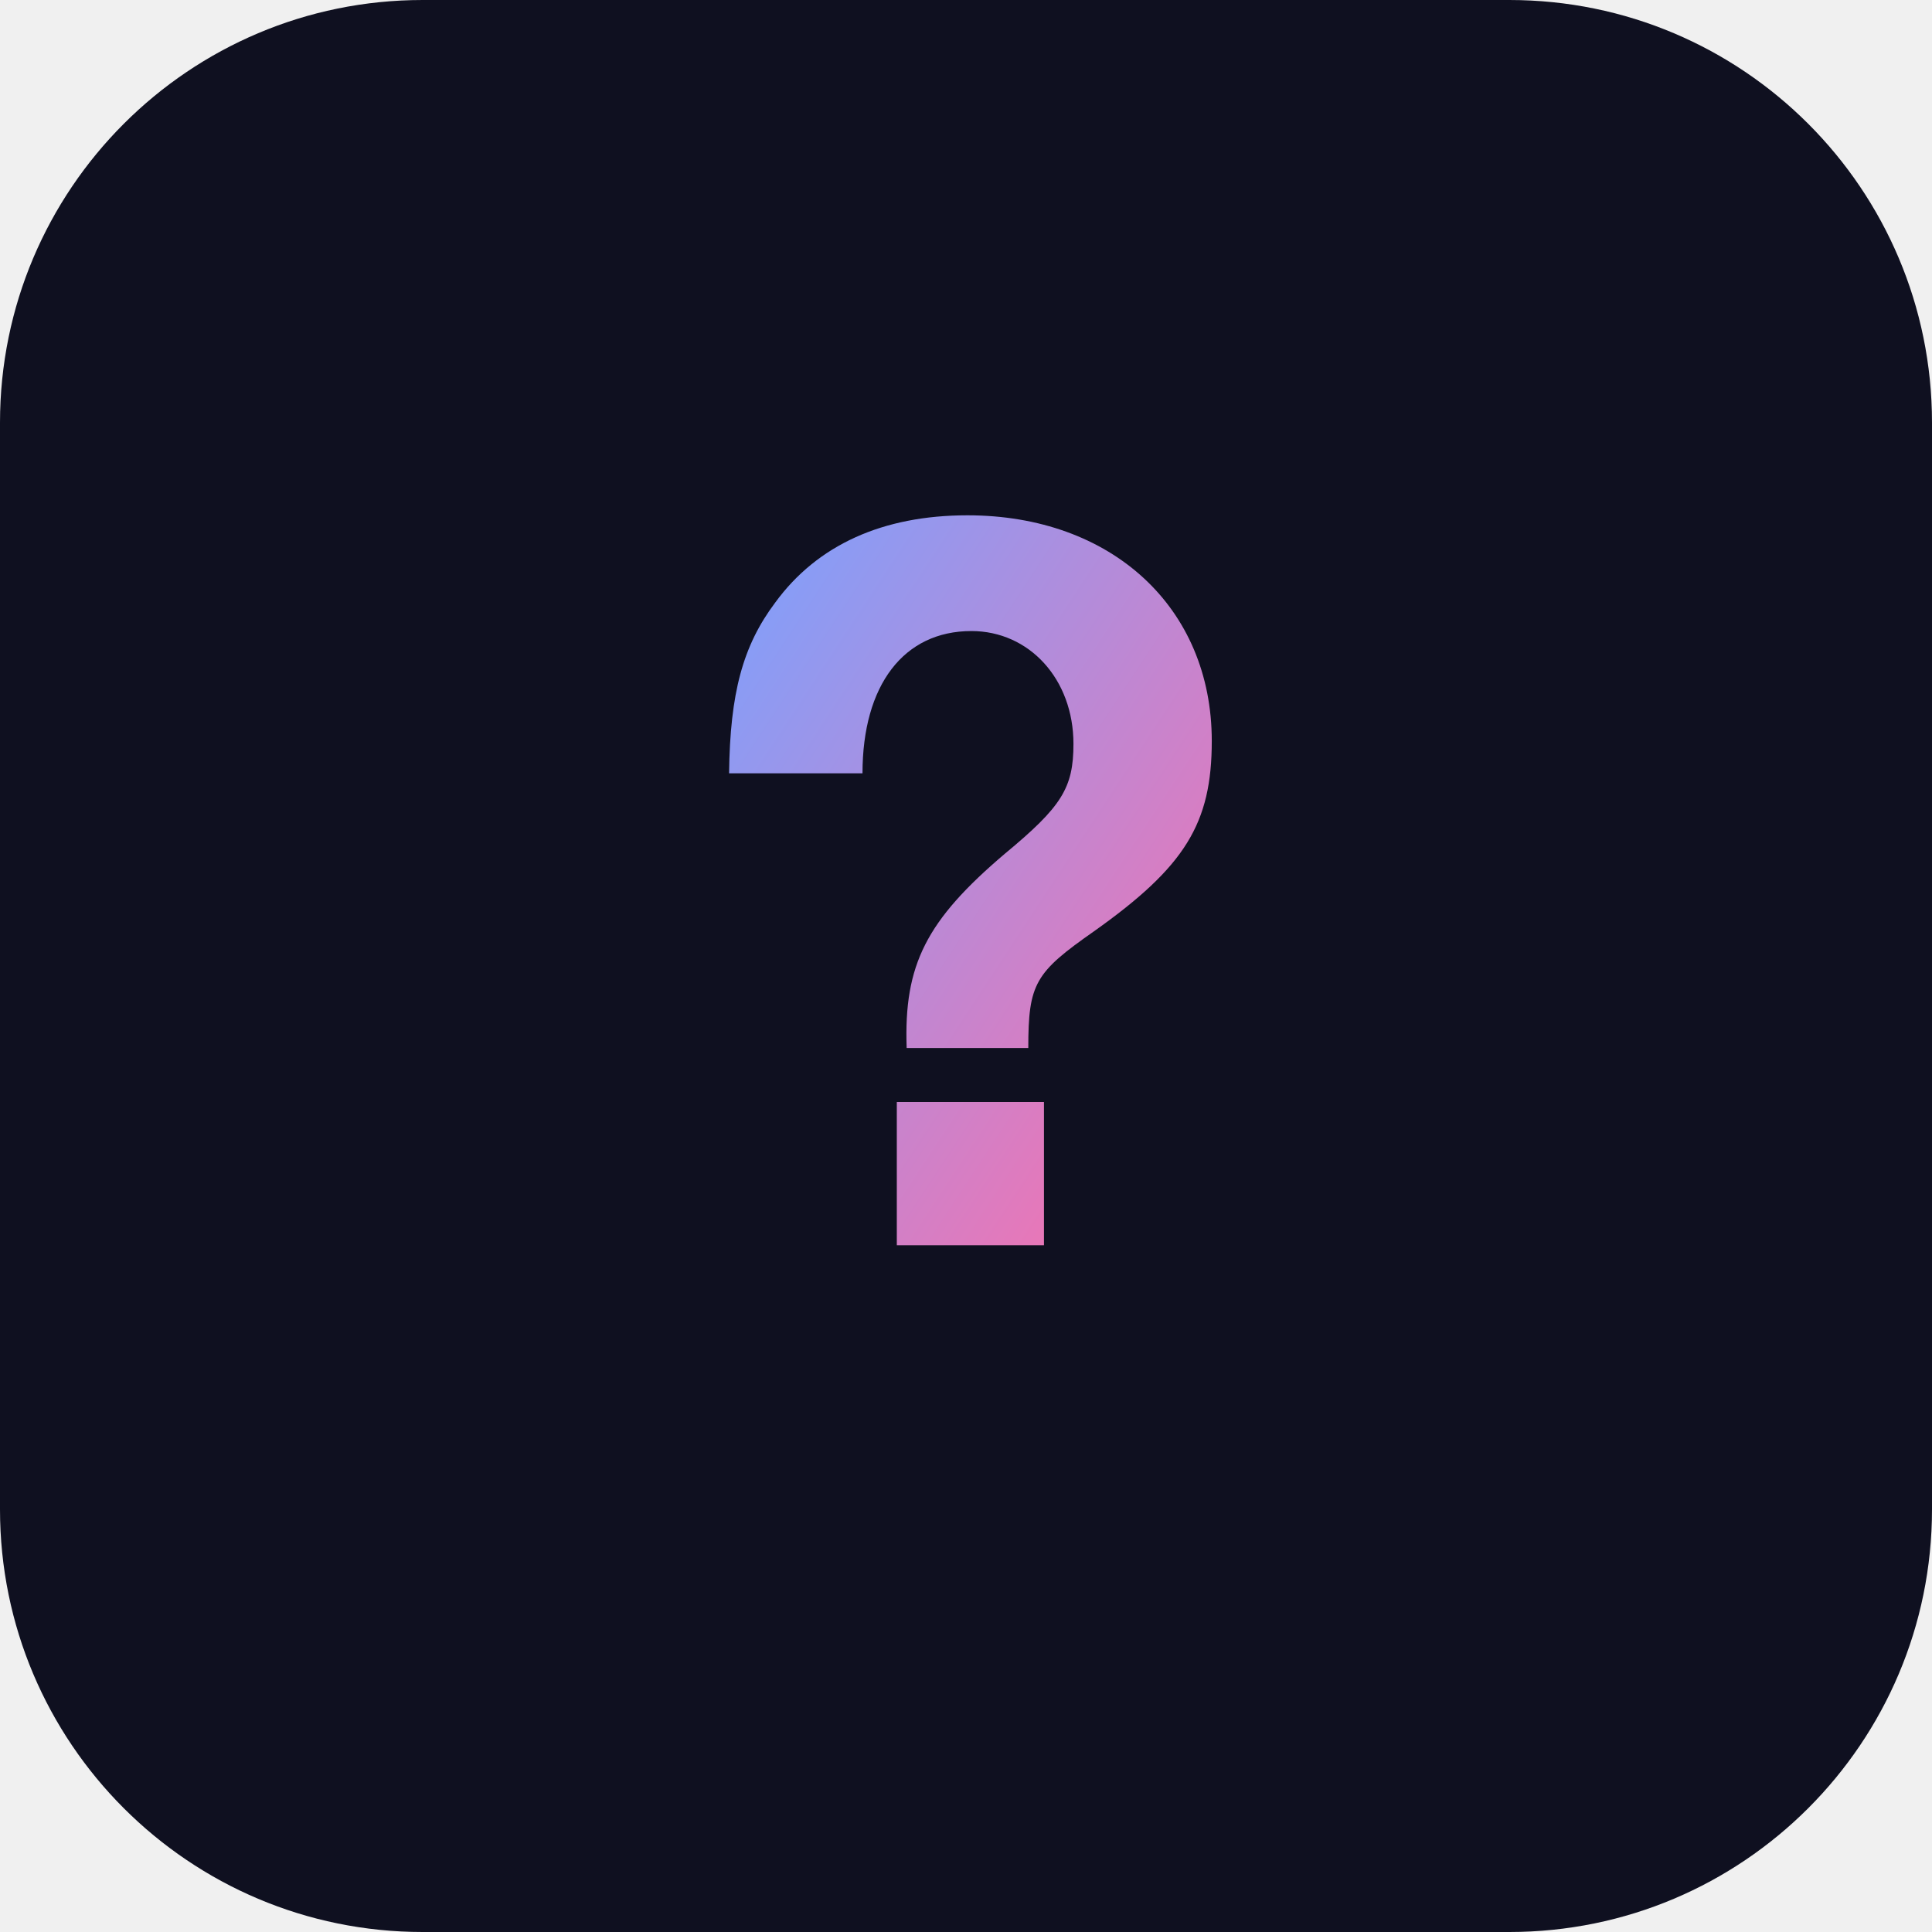
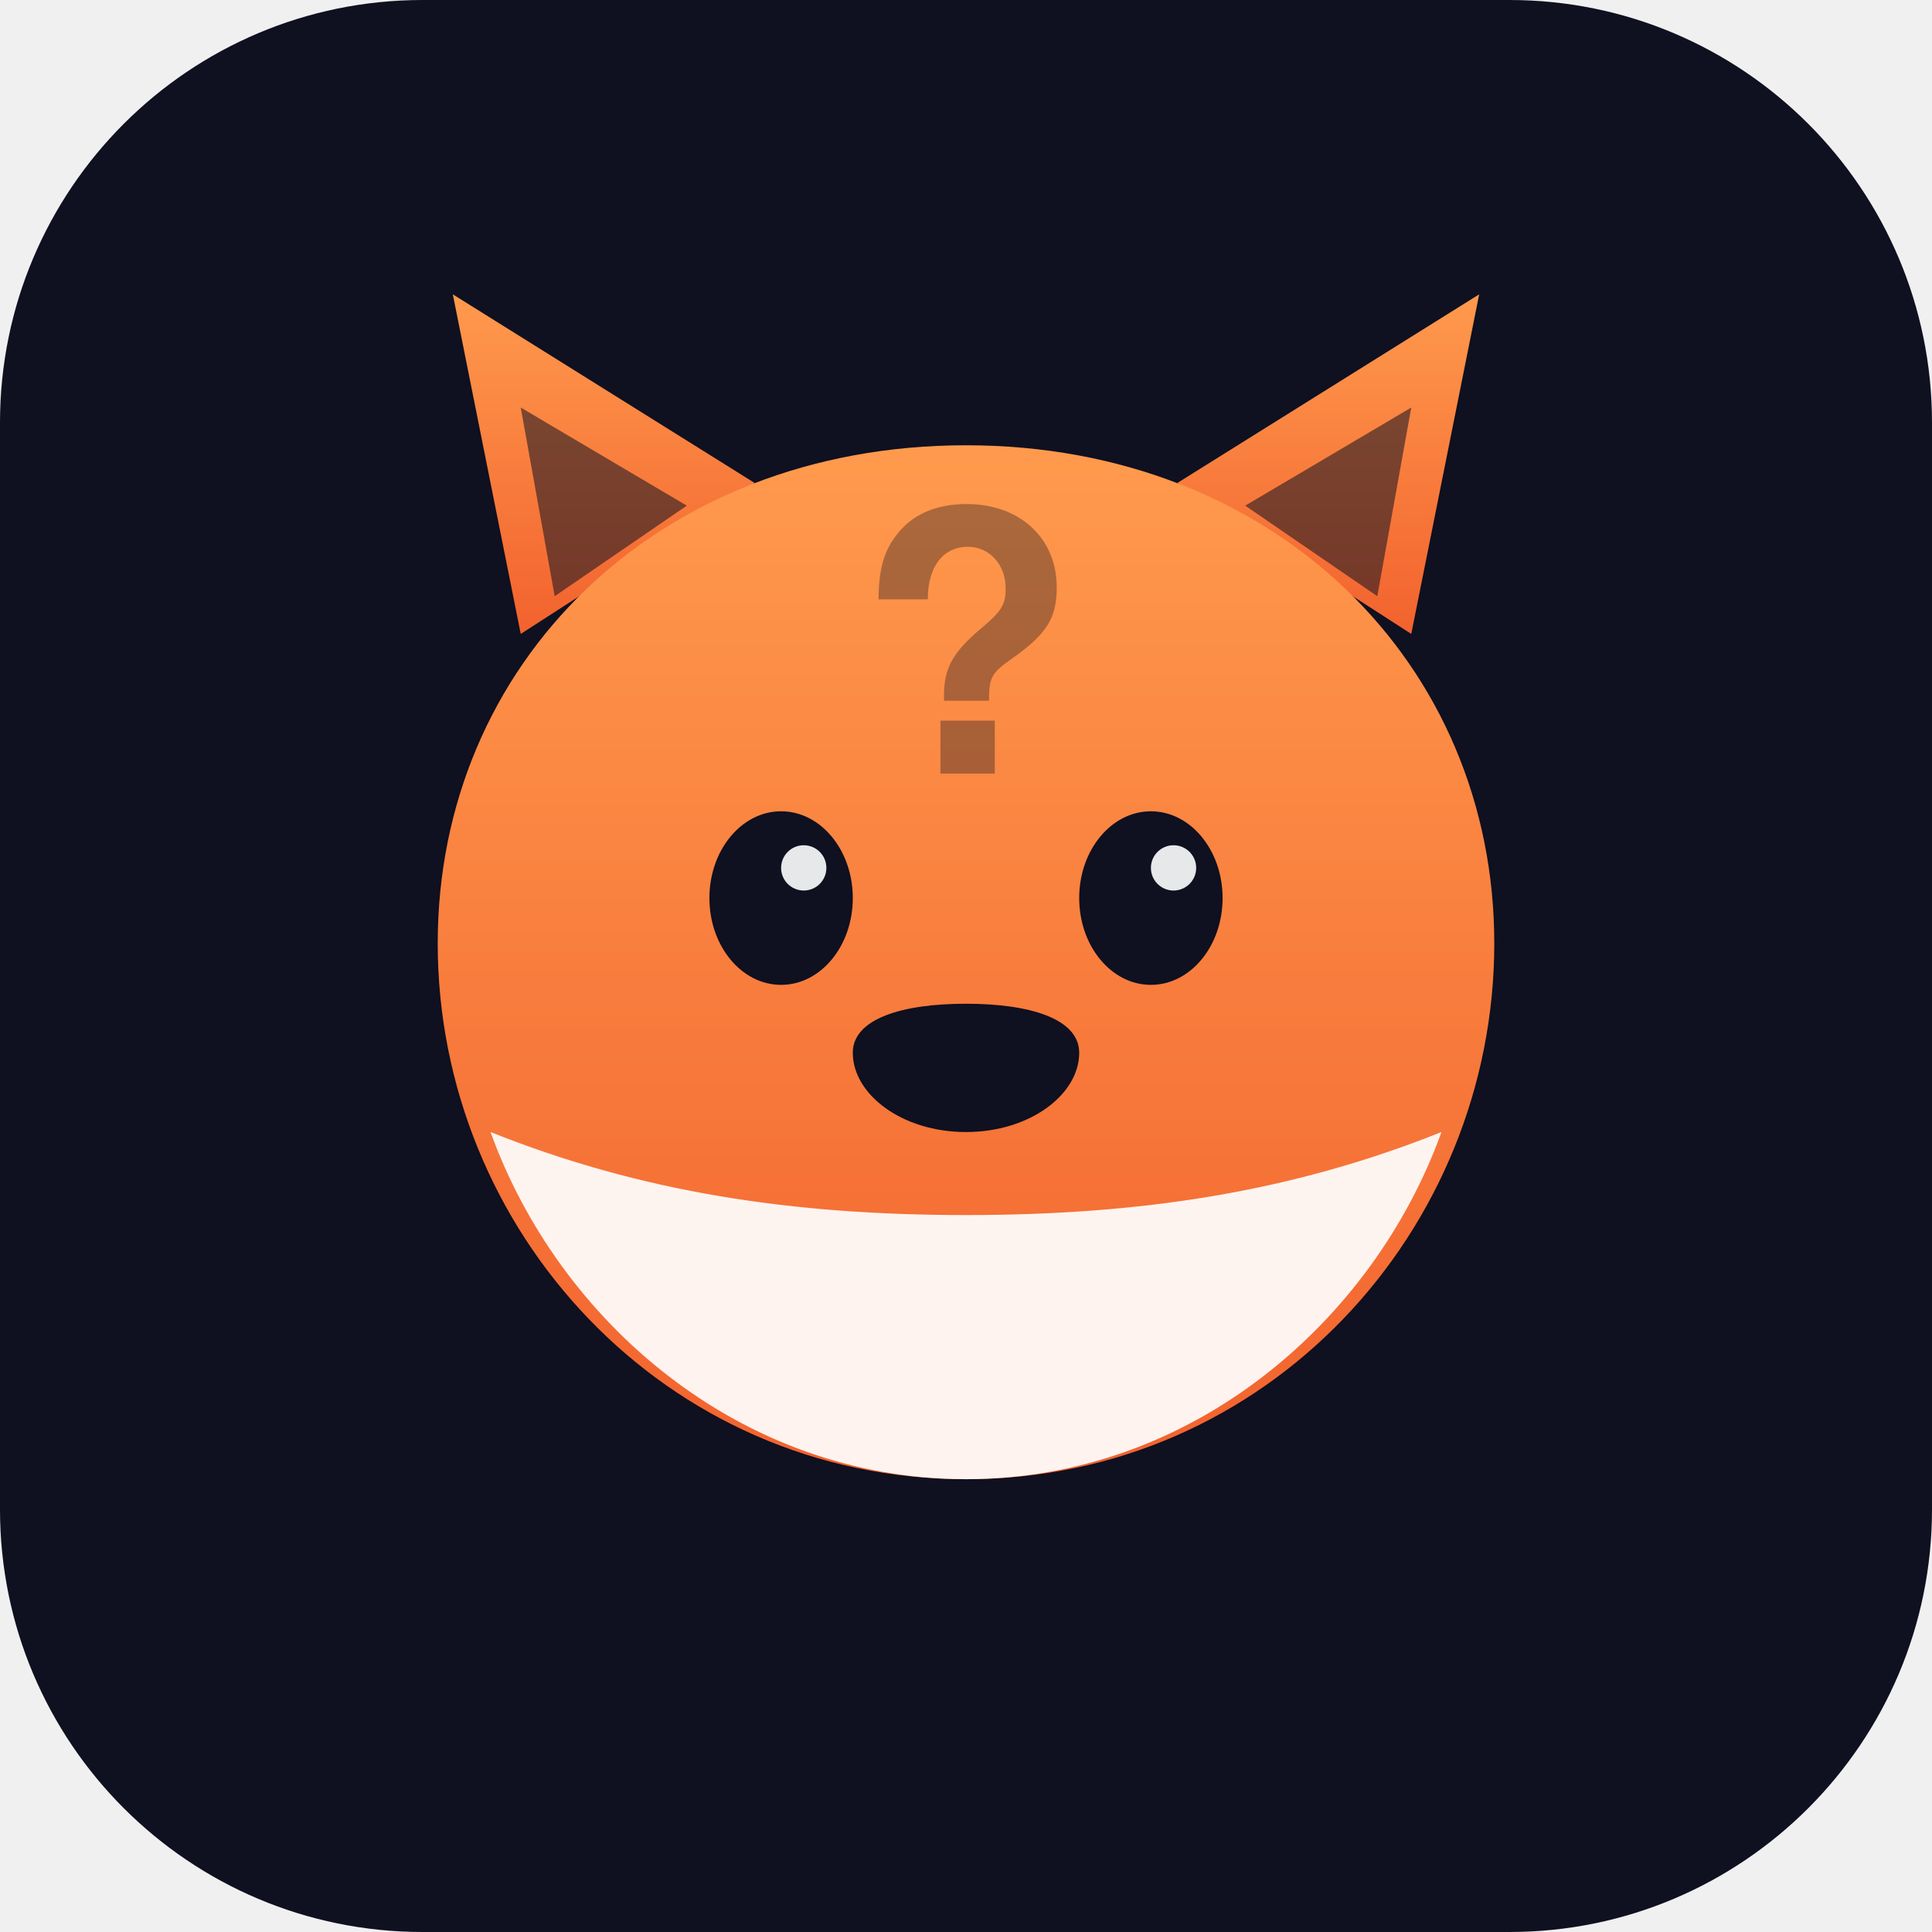
<svg xmlns="http://www.w3.org/2000/svg" viewBox="0 0 512 512" width="512" height="512">
  <defs>
-     <linearGradient id="g" x1="0" y1="0" x2="1" y2="1">
-       <stop offset="0" stop-color="#7aa2ff" />
-       <stop offset="1" stop-color="#ff6ea9" />
+     <linearGradient id="fell" x1="0" y1="0" x2="0" y2="1">
+       <stop offset="0" stop-color="#ff9a4d" />
+       <stop offset="1" stop-color="#f2622e" />
    </linearGradient>
  </defs>
  <rect width="512" height="512" rx="112" fill="#0f1020" />
-   <text x="256" y="330" font-family="Helvetica, Arial, sans-serif" font-size="260" font-weight="700" text-anchor="middle" fill="url(#g)">?</text>
+   <path d="M138 168 L120 78 L200 128 Z" fill="url(#fell)" />
+   <path d="M374 168 L392 78 L312 128 Z" fill="url(#fell)" />
+   <path d="M147 158 L138 108 L182 134 Z" fill="#0f1020" opacity=".55" />
+   <path d="M365 158 L374 108 L330 134 Z" fill="#0f1020" opacity=".55" />
+   <path d="M256 118 C338 118 396 176 396 250 C396 326 336 392 256 392            C176 392 116 326 116 250 C116 176 174 118 256 118 Z" fill="url(#fell)" />
+   <path d="M256 392 C196 392 148 350 130 300 C170 316 210 322 256 322            C302 322 342 316 382 300 C364 350 316 392 256 392 Z" fill="#fff" opacity=".92" />
+   <ellipse cx="207" cy="238" rx="19" ry="23" fill="#0f1020" />
+   <ellipse cx="305" cy="238" rx="19" ry="23" fill="#0f1020" />
+   <circle cx="213" cy="230" r="6" fill="#fff" opacity=".9" />
+   <circle cx="311" cy="230" r="6" fill="#fff" opacity=".9" />
+   <path d="M256 300 C239 300 226 290 226 279 C226 270 239 266 256 266            C273 266 286 270 286 279 C286 290 273 300 256 300 Z" fill="#0f1020" />
+   <text x="256" y="205" font-family="Helvetica, Arial, sans-serif" font-size="96" font-weight="700" text-anchor="middle" fill="#0f1020" opacity=".35">?</text>
</svg>
